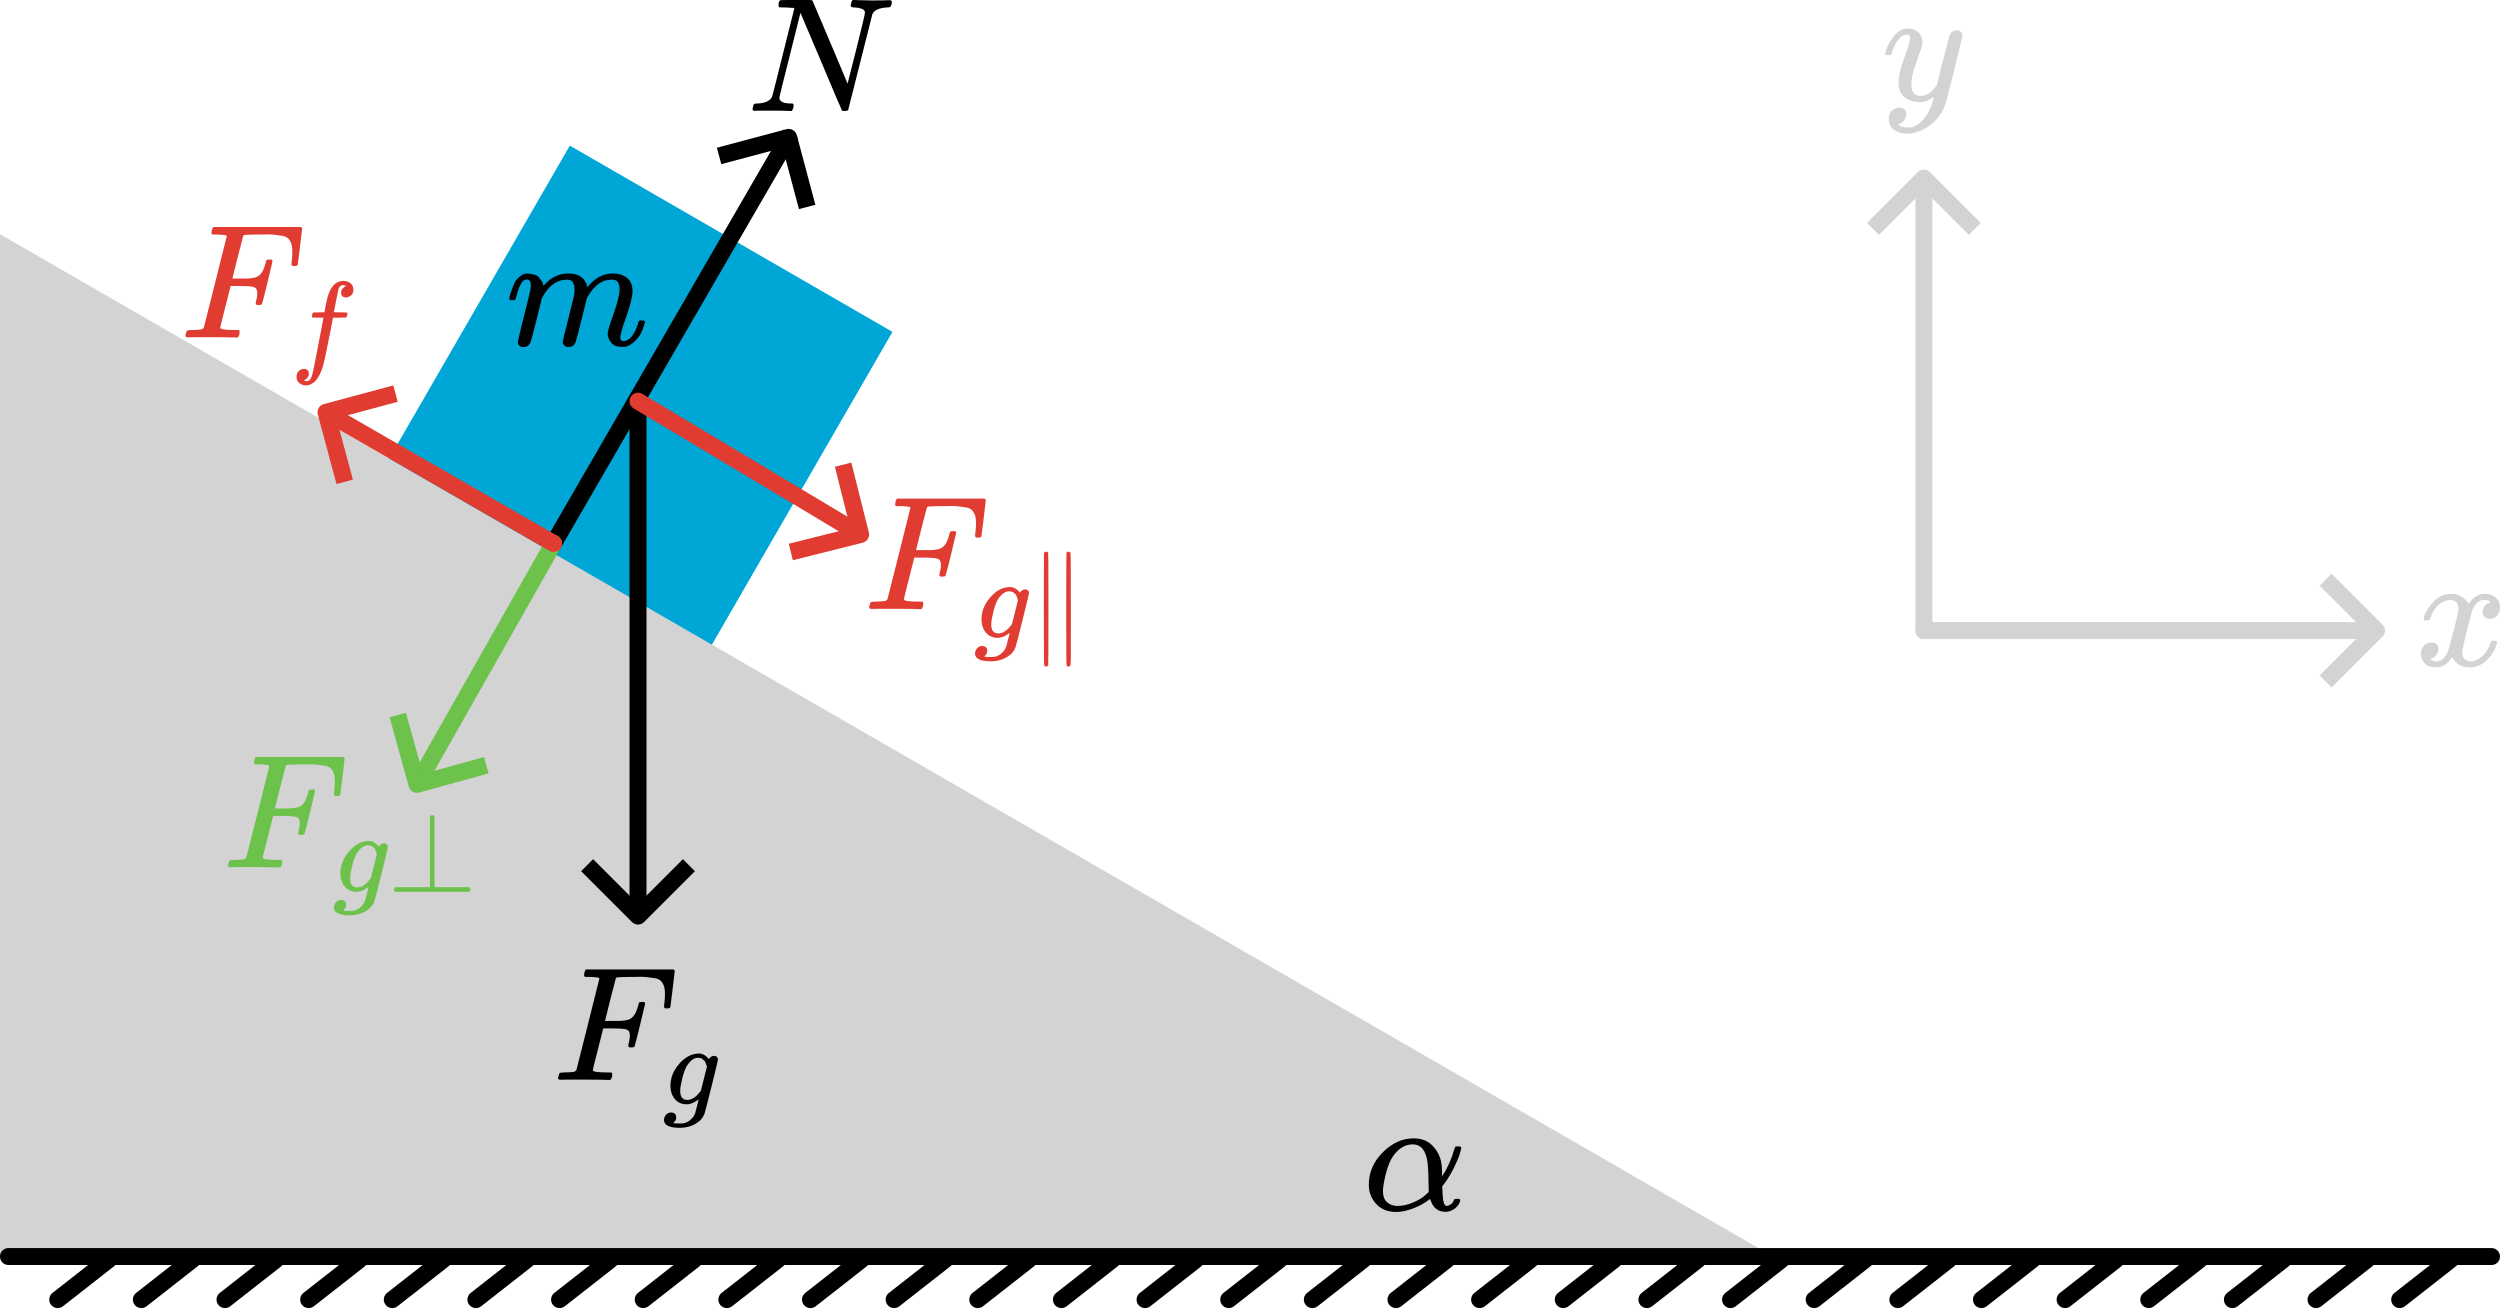
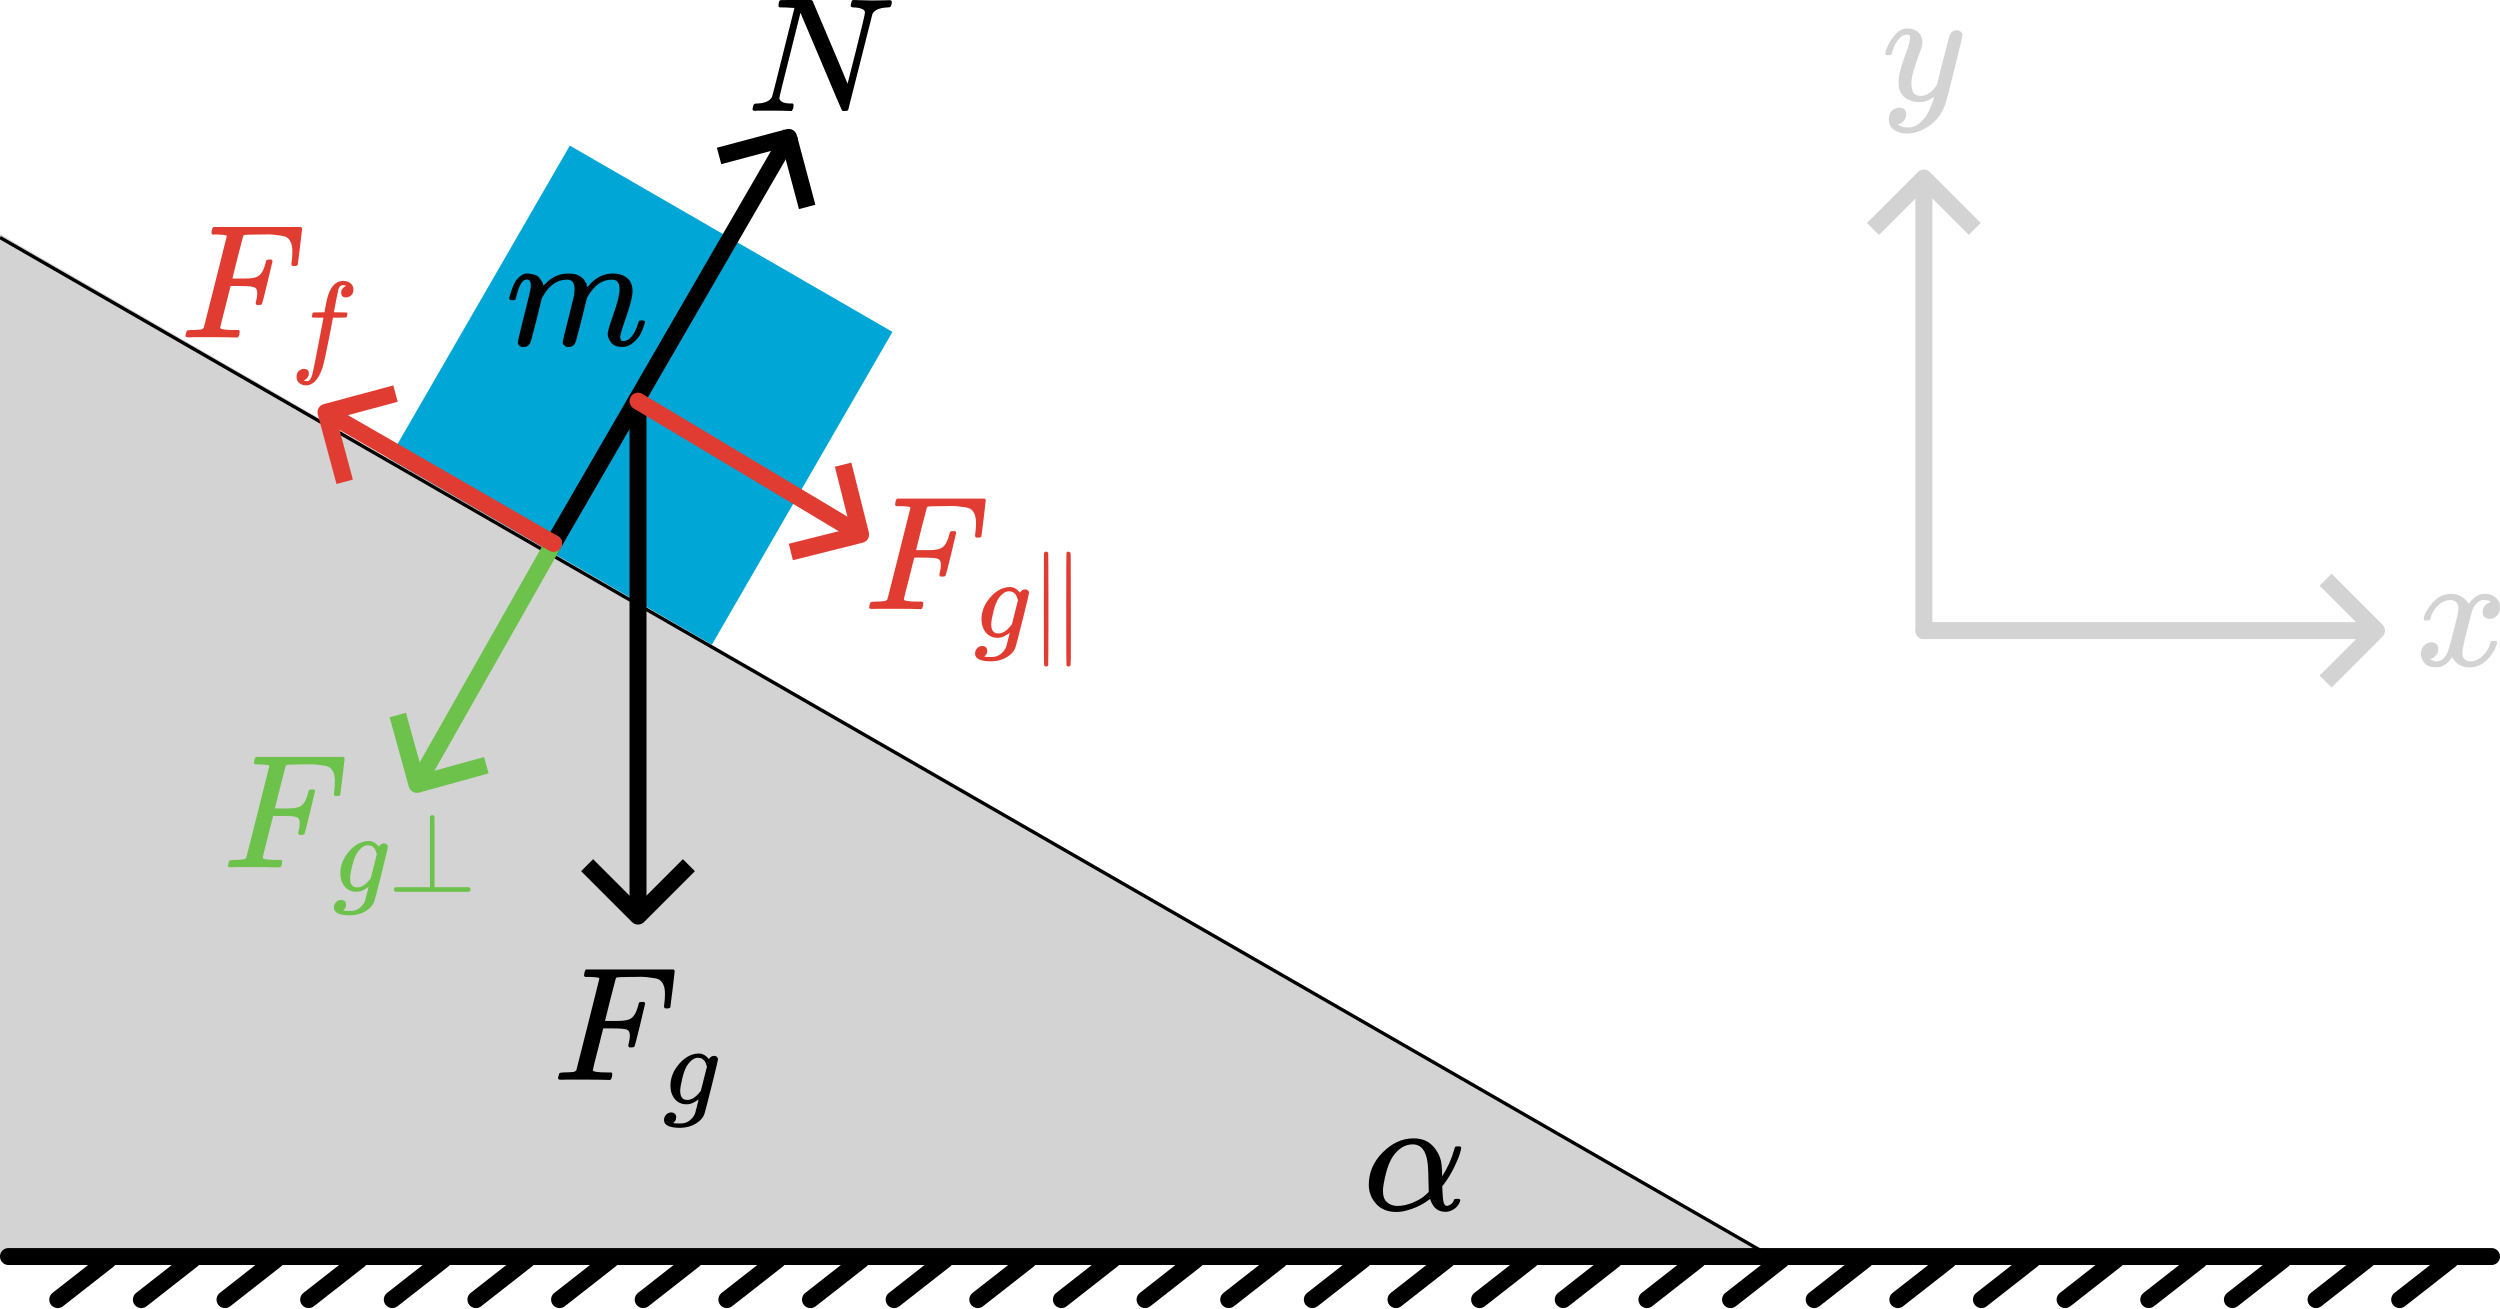
<svg xmlns="http://www.w3.org/2000/svg" xmlns:xlink="http://www.w3.org/1999/xlink" width="147.371mm" height="77.109mm" viewBox="0 0 147.371 77.109" version="1.1" id="svg1" xml:space="preserve">
  <defs id="defs1">
    <marker style="overflow:visible" id="ArrowWide" refX="0" refY="0" orient="auto-start-reverse" markerWidth="1" markerHeight="1" viewBox="0 0 1 1" preserveAspectRatio="xMidYMid">
      <path style="fill:none;stroke:context-stroke;stroke-width:1;stroke-linecap:butt" d="M 3,-3 0,0 3,3" transform="rotate(180,0.125,0)" id="path18" />
    </marker>
    <style type="text/css" id="style1">*{stroke-linejoin: round; stroke-linecap: butt}</style>
    <style type="text/css" id="style1-4">*{stroke-linejoin: round; stroke-linecap: butt}</style>
    <style type="text/css" id="style1-1">*{stroke-linejoin: round; stroke-linecap: butt}</style>
    <path id="MJX-10-TEX-I-1D6FC" d="m 34,156 q 0,114 86,200 86,86 189,86 70,0 112,-40 42,-40 57,-98 6,-29 7,-67 v -29 q 49,74 75,166 4,14 6,16 2,2 16,3 21,0 21,-8 0,-9 -9,-39 -9,-30 -36,-85 -27,-55 -61,-100 l -11,-14 1,-24 q 2,-56 8,-76 6,-20 19,-21 14,2 26,11 12,9 17,23 2,7 5,8 3,1 15,2 20,0 20,-8 0,-6 -6,-19 Q 579,19 556,5 533,-9 512,-10 h -7 q -67,0 -91,72 l -3,7 -11,-8 Q 390,53 370,41 350,29 325,18 300,7 267,-2 234,-11 203,-11 124,-11 79,39 34,89 34,156 Z M 208,26 q 49,0 98,21 49,21 73,43 l 24,22 q -2,143 -7,178 -14,115 -92,115 -69,0 -121,-73 -27,-40 -44,-108 -17,-68 -18,-104 0,-49 25,-71 25,-22 62,-23 z" />
    <path id="MJX-10-TEX-I-1D439" d="m 48,1 q -17,0 -17,10 0,2 3,14 4,16 8,18 4,2 23,3 27,0 60,3 14,3 19,12 2,5 71,281 69,276 70,280 0,7 -4,7 -8,3 -53,5 h -31 q -6,6 -6,8 0,2 2,17 4,17 10,21 h 539 q 7,-4 7,-11 0,-5 -13,-112 -13,-107 -14,-110 -2,-7 -20,-7 h -12 q -7,5 -7,13 0,1 3,24 3,23 3,53 0,30 -7,49 -7,19 -19,31 -12,12 -37,16 -25,4 -51,7 -26,3 -72,1 h -23 q -82,-1 -87,-3 -5,-2 -7,-8 -1,-1 -34,-131 L 320,363 h 55 q 3,0 23,0 20,0 28,1 8,1 22,3 14,2 24,7 10,5 17,12 13,12 22,33 9,21 13,38 4,17 5,18 3,5 19,5 h 12 q 7,-5 7,-10 0,-3 -31,-131 -31,-128 -34,-132 -2,-7 -20,-7 h -12 q -7,6 -7,12 0,3 5,22 5,19 5,40 0,29 -20,36 -20,7 -89,7 H 309 L 277,190 Q 245,66 245,60 245,46 334,46 h 25 q 6,-6 6,-7 0,-1 -2,-20 Q 359,6 353,0 H 336 Q 295,2 185,2 120,2 86,2 52,2 48,1 Z" />
    <path id="MJX-10-TEX-I-1D454" d="M 311,43 Q 296,30 267,15 238,0 206,0 143,0 105,45 67,90 66,160 q 0,105 77,193 77,88 171,89 47,0 87,-48 l 3,4 q 2,3 5,6 3,3 9,8 6,5 13,7 7,2 16,3 14,0 23,-9 9,-9 10,-19 0,-15 -57,-242 -57,-227 -60,-232 -18,-54 -77,-89 -59,-35 -135,-36 -141,0 -141,68 0,26 18,46 18,20 46,20 15,0 28,-9 13,-9 14,-31 0,-10 -2,-19 -2,-9 -7,-14 -5,-5 -8,-10 -3,-5 -7,-8 l -2,-2 h 1 q 10,-3 60,-3 38,0 60,12 23,11 43,33 20,22 28,47 6,19 16,62 13,48 13,56 z m 73,285 -4,11 q -3,11 -5,15 -2,4 -6,14 -4,10 -10,14 -6,4 -13,11 -7,7 -18,9 -11,2 -22,3 -44,0 -85,-53 -30,-39 -50,-119 -20,-80 -20,-116 0,-79 62,-79 56,0 110,70 l 8,10 z" />
    <path id="MJX-10-TEX-I-1D441" d="m 234,637 q -3,0 -8,0 -25,0 -30,1 -5,1 -5,11 0,27 11,33 2,1 97,1 77,0 88,0 11,0 14,-6 211,-496 215,-509 l 54,213 q 53,211 53,225 0,27 -64,31 -24,0 -24,11 0,2 2,12 4,16 6,19 2,3 10,4 3,0 31,-1 28,-1 83,-2 50,0 76,1 26,1 30,1 15,0 15,-10 0,-22 -8,-30 -2,-5 -22,-5 -71,-4 -89,-40 L 620,7 Q 618,0 599,0 585,0 582,2 579,5 453,305 L 326,604 261,344 Q 196,88 196,79 201,46 268,46 h 10 q 6,-5 6,-8 0,-3 -2,-19 Q 278,6 272,0 H 259 Q 228,2 151,2 123,2 100,2 77,2 63,2 49,2 46,1 31,1 31,10 q 0,4 3,16 3,12 5,14 2,6 23,6 68,3 88,39 4,6 71,277 l 68,272 q -2,1 -55,3 z" />
    <path id="MJX-10-TEX-I-1D45A" d="m 21,287 q 1,6 3,16 2,10 12,38 10,28 20,47 10,19 32,37 22,18 44,17 22,-1 43,-7 21,-6 30,-18 9,-12 16,-22 7,-10 8,-19 l 2,-7 q 0,-2 1,-2 l 11,11 q 60,64 141,64 17,0 31,-2 14,-2 26,-7 12,-5 19,-10 7,-5 15,-12 8,-7 10,-13 2,-6 8,-13 6,-7 4,-12 -2,-5 3,-9 5,-4 2,-7 l 8,10 q 63,75 149,75 54,0 87,-27 33,-27 34,-79 0,-51 -38,-158 -38,-107 -38,-128 1,-14 5,-19 4,-5 15,-5 28,0 52,30 24,30 39,82 3,11 6,13 3,2 16,2 20,0 20,-8 0,-1 -4,-15 -8,-29 -22,-57 -14,-28 -46,-56 -32,-28 -69,-27 -47,0 -68,27 -21,27 -21,56 0,19 36,120 36,101 37,152 0,59 -44,59 h -5 Q 565,404 506,303 L 499,291 466,157 Q 433,26 428,16 q -13,-27 -43,-27 -13,0 -21,7 -8,7 -11,12 -3,5 -3,10 0,11 34,143 l 36,146 q 3,15 3,38 0,59 -44,59 h -5 Q 288,404 229,303 L 222,291 189,157 Q 156,26 151,16 138,-11 108,-11 95,-11 87,-5 79,1 76,7 q -3,6 -2,10 0,13 38,164 39,154 39,161 3,15 3,27 0,36 -25,36 -22,0 -37,-28 Q 77,349 69,316 61,283 57,280 55,278 41,278 H 27 q -6,6 -6,9 z" />
    <path id="MJX-10-TEX-I-1D465" d="m 52,289 q 7,42 54,97 47,55 116,56 35,0 64,-18 29,-18 43,-45 42,63 101,63 37,0 64,-22 27,-22 28,-59 0,-29 -14,-47 -14,-18 -27,-22 -13,-4 -23,-4 -19,0 -31,11 -12,11 -12,29 0,46 50,63 -11,13 -40,13 -13,0 -19,-2 -38,-16 -56,-66 -60,-221 -60,-258 0,-28 16,-40 16,-12 35,-12 37,0 73,33 36,33 49,81 3,10 6,11 3,1 16,2 h 4 q 15,0 15,-8 0,-1 -2,-11 Q 486,77 440,33 394,-11 333,-11 263,-11 227,52 186,-10 133,-10 h -6 q -49,0 -70,26 -21,26 -22,55 0,32 19,52 19,20 45,20 43,0 43,-42 Q 142,81 130,66 118,51 107,46 96,41 94,41 l -3,-1 q 0,-1 6,-4 6,-3 16,-7 10,-4 19,-3 36,0 62,45 9,16 23,68 14,52 28,108 14,56 16,66 5,27 5,39 0,28 -15,40 -15,12 -34,12 -40,0 -75,-32 -35,-32 -49,-82 -2,-9 -5,-10 -3,-1 -16,-2 H 58 q -6,6 -6,11 z" />
    <path id="MJX-10-TEX-I-1D466" d="m 21,287 q 0,14 15,48 15,34 48,71 33,37 74,36 41,0 66,-23 25,-23 26,-64 -2,-19 -3,-21 0,-3 -16,-46 -16,-43 -33,-97 -17,-54 -16,-86 0,-43 14,-60 14,-17 42,-18 23,0 43,11 20,11 31,23 11,12 27,33 0,1 5,20 5,19 14,59 9,40 19,74 38,150 42,157 13,27 43,27 13,0 21,-7 8,-7 11,-12 3,-5 2,-9 0,-13 -49,-210 -49,-197 -56,-216 -28,-83 -97,-132 -69,-49 -138,-50 -45,0 -79,22 -34,22 -34,66 0,22 7,37 7,15 19,22 12,7 20,10 8,3 17,3 44,0 44,-42 0,-20 -12,-35 -12,-15 -23,-20 -11,-5 -13,-5 l -3,-1 q 2,-5 19,-12 17,-7 34,-7 h 8 q 17,0 26,2 33,9 61,38 28,29 43,62 15,33 23,56 8,23 8,30 l -6,-4 q -6,-4 -19,-11 -13,-7 -26,-12 -20,-5 -39,-5 -46,0 -81,22 -35,22 -46,71 -1,7 -1,31 0,57 35,149 35,92 35,117 0,1 0,2 0,9 0,12 0,3 -4,7 -4,4 -11,4 h -4 Q 131,404 112,385 93,366 82,344 71,322 65,302 59,282 57,280 55,278 41,278 H 27 q -6,6 -6,9 z" />
    <path id="MJX-16-TEX-I-1D439" d="m 48,1 q -17,0 -17,10 0,2 3,14 4,16 8,18 4,2 23,3 27,0 60,3 14,3 19,12 2,5 71,281 69,276 70,280 0,7 -4,7 -8,3 -53,5 h -31 q -6,6 -6,8 0,2 2,17 4,17 10,21 h 539 q 7,-4 7,-11 0,-5 -13,-112 -13,-107 -14,-110 -2,-7 -20,-7 h -12 q -7,5 -7,13 0,1 3,24 3,23 3,53 0,30 -7,49 -7,19 -19,31 -12,12 -37,16 -25,4 -51,7 -26,3 -72,1 h -23 q -82,-1 -87,-3 -5,-2 -7,-8 -1,-1 -34,-131 L 320,363 h 55 q 3,0 23,0 20,0 28,1 8,1 22,3 14,2 24,7 10,5 17,12 13,12 22,33 9,21 13,38 4,17 5,18 3,5 19,5 h 12 q 7,-5 7,-10 0,-3 -31,-131 -31,-128 -34,-132 -2,-7 -20,-7 h -12 q -7,6 -7,12 0,3 5,22 5,19 5,40 0,29 -20,36 -20,7 -89,7 H 309 L 277,190 Q 245,66 245,60 245,46 334,46 h 25 q 6,-6 6,-7 0,-1 -2,-20 Q 359,6 353,0 H 336 Q 295,2 185,2 120,2 86,2 52,2 48,1 Z" />
    <path id="MJX-16-TEX-I-1D454" d="M 311,43 Q 296,30 267,15 238,0 206,0 143,0 105,45 67,90 66,160 q 0,105 77,193 77,88 171,89 47,0 87,-48 l 3,4 q 2,3 5,6 3,3 9,8 6,5 13,7 7,2 16,3 14,0 23,-9 9,-9 10,-19 0,-15 -57,-242 -57,-227 -60,-232 -18,-54 -77,-89 -59,-35 -135,-36 -141,0 -141,68 0,26 18,46 18,20 46,20 15,0 28,-9 13,-9 14,-31 0,-10 -2,-19 -2,-9 -7,-14 -5,-5 -8,-10 -3,-5 -7,-8 l -2,-2 h 1 q 10,-3 60,-3 38,0 60,12 23,11 43,33 20,22 28,47 6,19 16,62 13,48 13,56 z m 73,285 -4,11 q -3,11 -5,15 -2,4 -6,14 -4,10 -10,14 -6,4 -13,11 -7,7 -18,9 -11,2 -22,3 -44,0 -85,-53 -30,-39 -50,-119 -20,-80 -20,-116 0,-79 62,-79 56,0 110,70 l 8,10 z" />
    <path id="MJX-16-TEX-N-22A5" d="m 369,652 q 0,1 1,3 1,2 2,3 1,1 3,4 2,3 4,3 2,0 5,2 3,2 7,1 11,-2 18,-15 V 40 H 708 Q 723,32 723,20 723,8 708,0 H 71 q -1,0 -4,2 -3,2 -8,7 -5,5 -4,11 1,6 4,11 3,5 7,7 4,2 5,2 h 298 z" />
    <path id="MJX-16-TEX-N-2225" d="m 133,736 q 5,14 20,14 11,0 17,-11 2,-4 2,-489 0,-485 -2,-489 -6,-11 -18,-11 -8,0 -14,6 l -1,1 q -4,2 -4,64 0,62 -1,429 0,481 1,486 z m 196,3 q 5,11 17,11 7,0 15,-6 l 1,-1 q 4,-2 4,-64 0,-62 1,-429 1,-367 0,-428 -1,-61 -5,-65 l -1,-1 q -6,-6 -14,-6 -12,0 -18,11 -2,4 -2,489 0,485 2,489 z" />
    <path id="MJX-16-TEX-I-1D453" d="m 118,-162 q 2,0 6,-2 4,-2 11,-3 7,-1 12,-1 13,0 24,13 11,13 16,29 10,27 34,153 24,126 46,240 22,114 22,115 v 3 h -47 q -47,0 -50,2 -4,3 -4,10 l 7,28 q 2,5 8,5 6,0 47,1 48,0 48,1 0,2 9,50 9,48 12,58 37,165 146,165 37,-2 61,-22 24,-20 24,-53 0,-36 -21,-52 -21,-16 -42,-17 -44,0 -44,42 0,19 11,33 11,14 24,21 l 9,5 q -16,6 -30,6 -12,0 -23,-10 -11,-10 -15,-28 -7,-29 -16,-78 -9,-49 -16,-83 -7,-34 -7,-36 0,-2 55,-2 45,0 52,-1 7,-1 11,-6 1,-4 -2,-17 -3,-13 -5,-16 -2,-5 -9,-5 -7,0 -54,-1 H 372 L 349,263 Q 301,15 282,-47 q -27,-85 -70,-126 -37,-32 -73,-32 -32,0 -58,19 -26,19 -26,54 0,37 21,54 21,17 42,17 44,0 44,-42 0,-19 -11,-33 -11,-14 -24,-21 z" />
  </defs>
  <g id="layer1" transform="translate(-205.2304,-415.975)">
    <g id="g215">
      <rect style="fill:#00a6d6;stroke:none;stroke-width:1;stroke-linecap:round" id="rect156" width="21.962" height="21.962" x="419.104" y="248.268" transform="rotate(30)" />
      <path style="fill:#d3d3d3;stroke:none;stroke-width:1;stroke-linecap:round" d="m 205.23,429.78 v 60.265 h 104.524 z" id="path157" />
      <path style="font-variation-settings:'wght' 600;fill:none;fill-opacity:1;stroke:#000000;stroke-width:1;stroke-linecap:round;stroke-linejoin:round;stroke-miterlimit:0;stroke-dasharray:none;stroke-opacity:1" d="m 262.868,492.584 2.995,-2.345" id="path158" />
      <path style="font-variation-settings:'wght' 600;fill:none;fill-opacity:1;stroke:#000000;stroke-width:1;stroke-linecap:round;stroke-linejoin:round;stroke-miterlimit:0;stroke-dasharray:none;stroke-opacity:1" d="m 267.799,492.584 2.995,-2.345" id="path159" />
      <path style="font-variation-settings:'wght' 600;fill:none;fill-opacity:1;stroke:#000000;stroke-width:1;stroke-linecap:round;stroke-linejoin:round;stroke-miterlimit:0;stroke-dasharray:none;stroke-opacity:1" d="m 213.563,492.584 2.995,-2.345" id="path160" />
      <path style="font-variation-settings:'wght' 600;fill:none;fill-opacity:1;stroke:#000000;stroke-width:1;stroke-linecap:round;stroke-linejoin:round;stroke-miterlimit:0;stroke-dasharray:none;stroke-opacity:1" d="m 218.494,492.584 2.995,-2.345" id="path161" />
      <path style="font-variation-settings:'wght' 600;fill:none;fill-opacity:1;stroke:#000000;stroke-width:1;stroke-linecap:round;stroke-linejoin:round;stroke-miterlimit:0;stroke-dasharray:none;stroke-opacity:1" d="m 223.424,492.584 2.995,-2.345" id="path162" />
      <path style="font-variation-settings:'wght' 600;fill:none;fill-opacity:1;stroke:#000000;stroke-width:1;stroke-linecap:round;stroke-linejoin:round;stroke-miterlimit:0;stroke-dasharray:none;stroke-opacity:1" d="m 228.355,492.584 2.995,-2.345" id="path163" />
      <path style="font-variation-settings:'wght' 600;fill:none;fill-opacity:1;stroke:#000000;stroke-width:1;stroke-linecap:round;stroke-linejoin:round;stroke-miterlimit:0;stroke-dasharray:none;stroke-opacity:1" d="m 233.285,492.584 2.995,-2.345" id="path164" />
      <path style="font-variation-settings:'wght' 600;fill:none;fill-opacity:1;stroke:#000000;stroke-width:1;stroke-linecap:round;stroke-linejoin:round;stroke-miterlimit:0;stroke-dasharray:none;stroke-opacity:1" d="m 238.216,492.584 2.995,-2.345" id="path165" />
      <path style="font-variation-settings:'wght' 600;fill:none;fill-opacity:1;stroke:#000000;stroke-width:1;stroke-linecap:round;stroke-linejoin:round;stroke-miterlimit:0;stroke-dasharray:none;stroke-opacity:1" d="m 243.146,492.584 2.995,-2.345" id="path166" />
      <path style="font-variation-settings:'wght' 600;fill:none;fill-opacity:1;stroke:#000000;stroke-width:1;stroke-linecap:round;stroke-linejoin:round;stroke-miterlimit:0;stroke-dasharray:none;stroke-opacity:1" d="m 248.077,492.584 2.995,-2.345" id="path167" />
      <path style="font-variation-settings:'wght' 600;fill:none;fill-opacity:1;stroke:#000000;stroke-width:1;stroke-linecap:round;stroke-linejoin:round;stroke-miterlimit:0;stroke-dasharray:none;stroke-opacity:1" d="m 253.007,492.584 2.995,-2.345" id="path168" />
      <path style="font-variation-settings:'wght' 600;fill:none;fill-opacity:1;stroke:#000000;stroke-width:1;stroke-linecap:round;stroke-linejoin:round;stroke-miterlimit:0;stroke-dasharray:none;stroke-opacity:1" d="m 257.938,492.584 2.995,-2.345" id="path169" />
      <path style="font-variation-settings:'wght' 600;fill:none;fill-opacity:1;stroke:#000000;stroke-width:1;stroke-linecap:round;stroke-linejoin:round;stroke-miterlimit:0;stroke-dasharray:none;stroke-opacity:1" d="m 208.633,492.584 2.995,-2.345" id="path170" />
      <path style="font-variation-settings:'wght' 600;fill:none;fill-opacity:1;stroke:#000000;stroke-width:1;stroke-linecap:round;stroke-linejoin:round;stroke-miterlimit:0;stroke-dasharray:none;stroke-opacity:1" d="m 292.451,492.584 2.995,-2.345" id="path171" />
      <path style="font-variation-settings:'wght' 600;fill:none;fill-opacity:1;stroke:#000000;stroke-width:1;stroke-linecap:round;stroke-linejoin:round;stroke-miterlimit:0;stroke-dasharray:none;stroke-opacity:1" d="m 297.382,492.584 2.995,-2.345" id="path172" />
      <path style="font-variation-settings:'wght' 600;fill:none;fill-opacity:1;stroke:#000000;stroke-width:1;stroke-linecap:round;stroke-linejoin:round;stroke-miterlimit:0;stroke-dasharray:none;stroke-opacity:1" d="m 302.312,492.584 2.995,-2.345" id="path173" />
      <path style="font-variation-settings:'wght' 600;fill:none;fill-opacity:1;stroke:#000000;stroke-width:1;stroke-linecap:round;stroke-linejoin:round;stroke-miterlimit:0;stroke-dasharray:none;stroke-opacity:1" d="m 307.243,492.584 2.995,-2.345" id="path174" />
      <path style="font-variation-settings:'wght' 600;fill:none;fill-opacity:1;stroke:#000000;stroke-width:1;stroke-linecap:round;stroke-linejoin:round;stroke-miterlimit:0;stroke-dasharray:none;stroke-opacity:1" d="m 312.173,492.584 2.995,-2.345" id="path175" />
      <path style="font-variation-settings:'wght' 600;fill:none;fill-opacity:1;stroke:#000000;stroke-width:1;stroke-linecap:round;stroke-linejoin:round;stroke-miterlimit:0;stroke-dasharray:none;stroke-opacity:1" d="m 317.104,492.584 2.995,-2.345" id="path176" />
      <path style="font-variation-settings:'wght' 600;fill:none;fill-opacity:1;stroke:#000000;stroke-width:1;stroke-linecap:round;stroke-linejoin:round;stroke-miterlimit:0;stroke-dasharray:none;stroke-opacity:1" d="m 322.034,492.584 2.995,-2.345" id="path177" />
      <path style="font-variation-settings:'wght' 600;fill:none;fill-opacity:1;stroke:#000000;stroke-width:1;stroke-linecap:round;stroke-linejoin:round;stroke-miterlimit:0;stroke-dasharray:none;stroke-opacity:1" d="m 326.965,492.584 2.995,-2.345" id="path178" />
      <path style="font-variation-settings:'wght' 600;fill:none;fill-opacity:1;stroke:#000000;stroke-width:1;stroke-linecap:round;stroke-linejoin:round;stroke-miterlimit:0;stroke-dasharray:none;stroke-opacity:1" d="m 331.895,492.584 2.995,-2.345" id="path179" />
      <path style="font-variation-settings:'wght' 600;fill:none;fill-opacity:1;stroke:#000000;stroke-width:1;stroke-linecap:round;stroke-linejoin:round;stroke-miterlimit:0;stroke-dasharray:none;stroke-opacity:1" d="m 336.826,492.584 2.995,-2.345" id="path180" />
      <path style="font-variation-settings:'wght' 600;fill:none;fill-opacity:1;stroke:#000000;stroke-width:1;stroke-linecap:round;stroke-linejoin:round;stroke-miterlimit:0;stroke-dasharray:none;stroke-opacity:1" d="m 341.756,492.584 2.995,-2.345" id="path181" />
      <path style="font-variation-settings:'wght' 600;fill:none;fill-opacity:1;stroke:#000000;stroke-width:1;stroke-linecap:round;stroke-linejoin:round;stroke-miterlimit:0;stroke-dasharray:none;stroke-opacity:1" d="m 346.687,492.584 2.995,-2.345" id="path182" />
      <path style="font-variation-settings:'wght' 600;fill:none;fill-opacity:1;stroke:#000000;stroke-width:1;stroke-linecap:round;stroke-linejoin:round;stroke-miterlimit:0;stroke-dasharray:none;stroke-opacity:1" d="m 272.729,492.584 2.995,-2.345" id="path183" />
      <path style="font-variation-settings:'wght' 600;fill:none;fill-opacity:1;stroke:#000000;stroke-width:1;stroke-linecap:round;stroke-linejoin:round;stroke-miterlimit:0;stroke-dasharray:none;stroke-opacity:1" d="m 277.66,492.584 2.995,-2.345" id="path184" />
      <path style="font-variation-settings:'wght' 600;fill:none;fill-opacity:1;stroke:#000000;stroke-width:1;stroke-linecap:round;stroke-linejoin:round;stroke-miterlimit:0;stroke-dasharray:none;stroke-opacity:1" d="m 282.59,492.584 2.995,-2.345" id="path185" />
      <path style="font-variation-settings:'wght' 600;fill:none;fill-opacity:1;stroke:#000000;stroke-width:1;stroke-linecap:round;stroke-linejoin:round;stroke-miterlimit:0;stroke-dasharray:none;stroke-opacity:1" d="m 287.521,492.584 2.995,-2.345" id="path186" />
      <path style="font-variation-settings:'wght' 600;fill:none;fill-opacity:1;stroke:#000000;stroke-width:1;stroke-linecap:round;stroke-linejoin:round;stroke-miterlimit:0;stroke-dasharray:none;stroke-opacity:1" d="M 205.73,490.045 H 352.101" id="path187" />
      <use data-c="1D6FC" xlink:href="#MJX-10-TEX-I-1D6FC" id="use188" style="fill:#000000;stroke:#000000;stroke-width:0" transform="matrix(0.00957778,0,0,-0.00957778,285.5931,487.313)" />
      <path style="fill:#d3d3d3;stroke:#000000;stroke-width:1;stroke-linecap:round;stroke-opacity:1;marker-end:url(#ArrowWide)" d="m 242.84,439.622 v 30.104" id="path189" />
      <use data-c="1D439" xlink:href="#MJX-10-TEX-I-1D439" id="use189" style="fill:#000000;stroke:#000000;stroke-width:0" transform="matrix(0.00957778,0,0,-0.00957778,237.8295,479.6346)" />
      <use data-c="1D454" xlink:href="#MJX-10-TEX-I-1D454" id="use190" style="fill:#000000;stroke:#000000;stroke-width:0" transform="matrix(0.00677149,0,0,-0.00677149,244.304,481.0713)" />
      <use data-c="1D441" xlink:href="#MJX-10-TEX-I-1D441" id="use193" style="fill:#000000;stroke:#000000;stroke-width:0" transform="matrix(0.00957778,0,0,-0.00957778,249.2933,422.5166)" />
      <use data-c="1D45A" xlink:href="#MJX-10-TEX-I-1D45A" id="use194" style="fill:#000000;stroke:#000000;stroke-width:0" transform="matrix(0.00957778,0,0,-0.00957778,235.0476,436.3308)" />
      <use data-c="1D465" xlink:href="#MJX-10-TEX-I-1D465" id="use195" style="fill:#d3d3d3;stroke:#000000;stroke-width:0" transform="matrix(0.00957778,0,0,-0.00957778,347.6015,455.2125)" />
      <use data-c="1D466" xlink:href="#MJX-10-TEX-I-1D466" id="use196" style="fill:#d3d3d3;stroke:#000000;stroke-width:0" transform="matrix(0.00957778,0,0,-0.00957778,316.1631,421.8884)" />
+       <path style="fill:#000000;stroke:#000000;stroke-width:0.2" d="m 205.23,429.976 104.291,60.003" id="path1" transform="translate(1.0416667e-6,1.0208333e-5)" />
      <path style="fill:#d3d3d3;stroke:#d3d3d3;stroke-width:1;stroke-linecap:round;stroke-opacity:1;marker-end:url(#ArrowWide)" d="m 318.64,453.148 h 26.43" id="path197" />
      <path style="fill:#d3d3d3;stroke:#d3d3d3;stroke-width:1;stroke-linecap:round;stroke-opacity:1;marker-end:url(#ArrowWide)" d="M 318.64,453.148 V 426.719" id="path198" />
      <path style="fill:#d3d3d3;stroke:#000000;stroke-width:1;stroke-linecap:square;stroke-opacity:1;marker-start:url(#ArrowWide)" d="m 251.593,424.291 -13.731,23.717" id="path199" />
      <path style="fill:#d3d3d3;stroke:#e03c31;stroke-width:1;stroke-linecap:round;stroke-opacity:1;marker-start:url(#ArrowWide)" d="m 255.748,447.353 -12.908,-7.731" id="path200" />
      <path style="fill:#d3d3d3;stroke:#6cc24a;stroke-width:1;stroke-linecap:round;stroke-opacity:1;marker-start:url(#ArrowWide)" d="m 229.932,461.995 7.93,-13.986" id="path201" />
      <path style="fill:#d3d3d3;stroke:#e03c31;stroke-width:1;stroke-linecap:round;stroke-opacity:1;marker-start:url(#ArrowWide)" d="m 224.664,440.404 13.198,7.604" id="path202" />
      <use data-c="1D439" xlink:href="#MJX-16-TEX-I-1D439" id="use202" style="fill:#6cc24a;stroke:#000000;stroke-width:0" transform="matrix(0.00957691,0,0,-0.00957691,218.3718,467.1079)" />
      <use data-c="1D454" xlink:href="#MJX-16-TEX-I-1D454" id="use203" style="fill:#6cc24a;stroke:#000000;stroke-width:0" transform="matrix(0.00677088,0,0,-0.00677088,224.8458,468.5444)" />
      <use data-c="22A5" xlink:href="#MJX-16-TEX-N-22A5" id="use204" style="fill:#6cc24a;stroke:#000000;stroke-width:0" transform="matrix(0.00677088,0,0,-0.00677088,228.0755,468.5444)" />
      <use data-c="1D439" xlink:href="#MJX-16-TEX-I-1D439" id="use206" style="fill:#e03c31;stroke:#000000;stroke-width:0" transform="matrix(0.00957691,0,0,-0.00957691,256.166,451.8808)" />
      <use data-c="1D454" xlink:href="#MJX-16-TEX-I-1D454" id="use207" style="fill:#e03c31;stroke:#000000;stroke-width:0" transform="matrix(0.00677088,0,0,-0.00677088,262.6399,453.5731)" />
      <use data-c="2225" xlink:href="#MJX-16-TEX-N-2225" id="use208" style="fill:#e03c31;stroke:#000000;stroke-width:0" transform="matrix(0.00677088,0,0,-0.00677088,265.8697,453.5731)" />
      <use data-c="1D439" xlink:href="#MJX-16-TEX-I-1D439" id="use211" style="fill:#e03c31;stroke:#000000;stroke-width:0" transform="matrix(0.00957691,0,0,-0.00957691,215.8656,435.8704)" />
      <use data-c="1D453" xlink:href="#MJX-16-TEX-I-1D453" id="use212" style="fill:#e03c31;stroke:#000000;stroke-width:0" transform="matrix(0.00677088,0,0,-0.00677088,222.3396,437.3069)" />
    </g>
  </g>
</svg>
